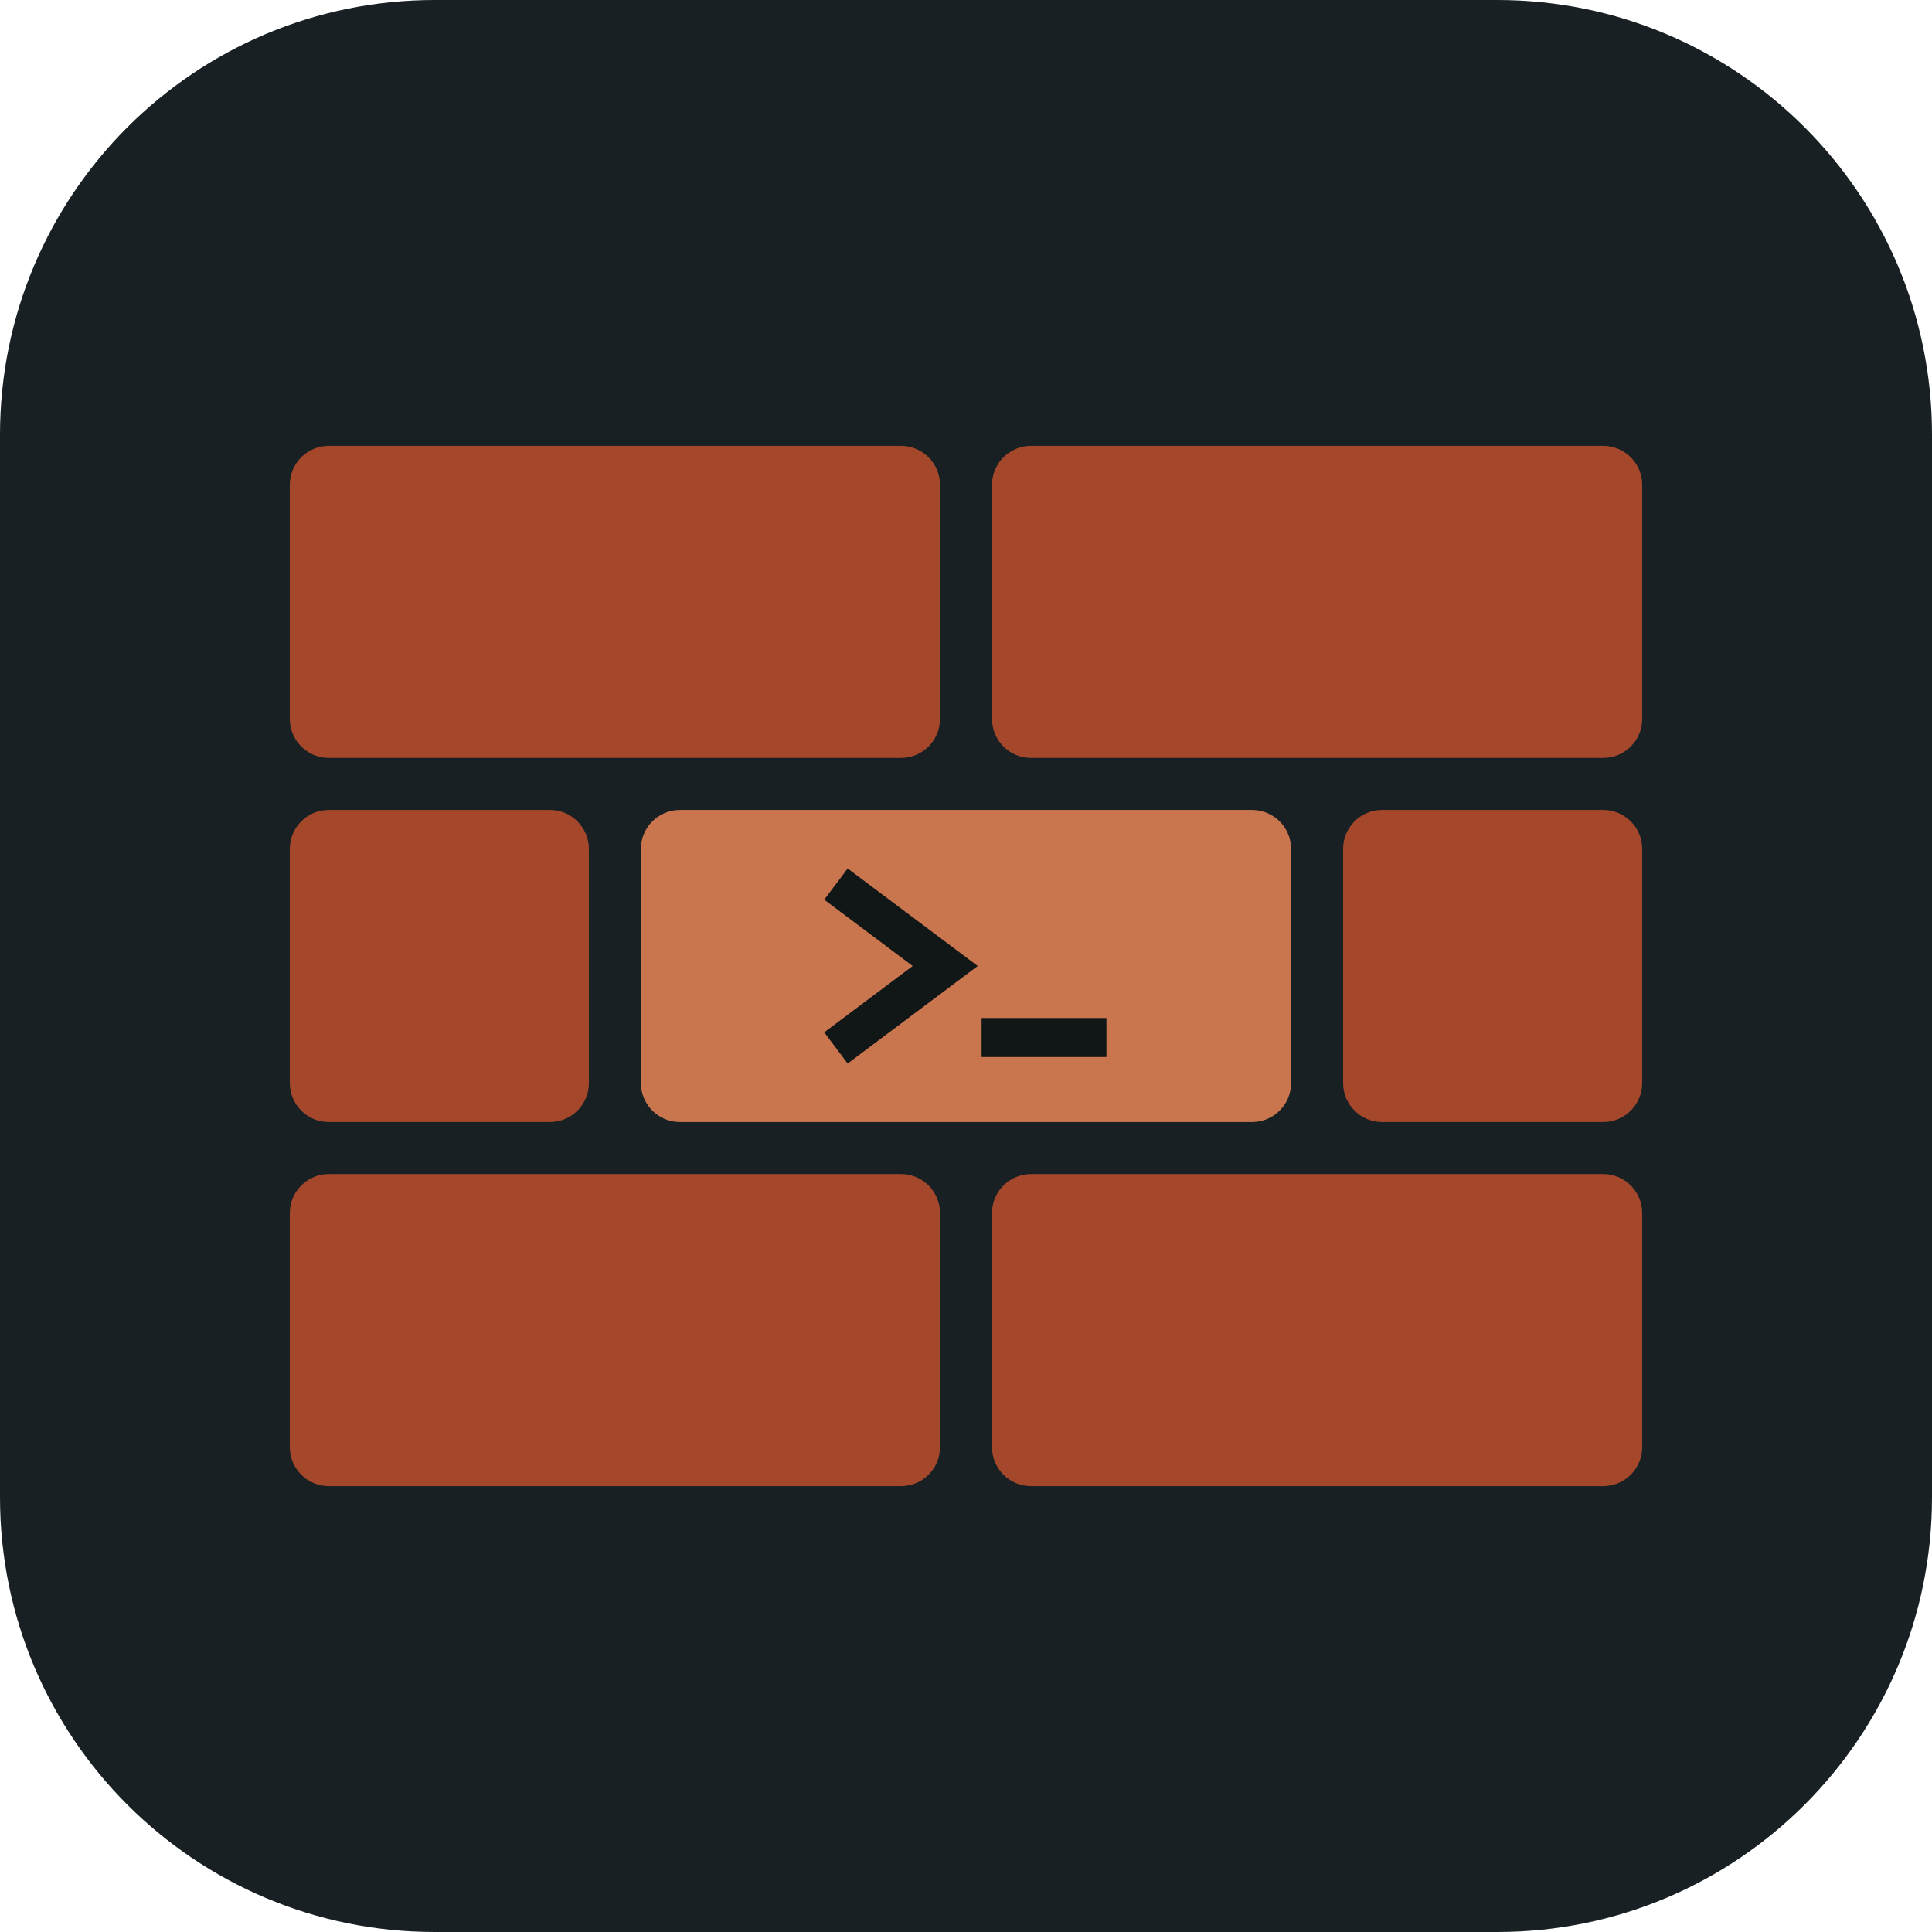
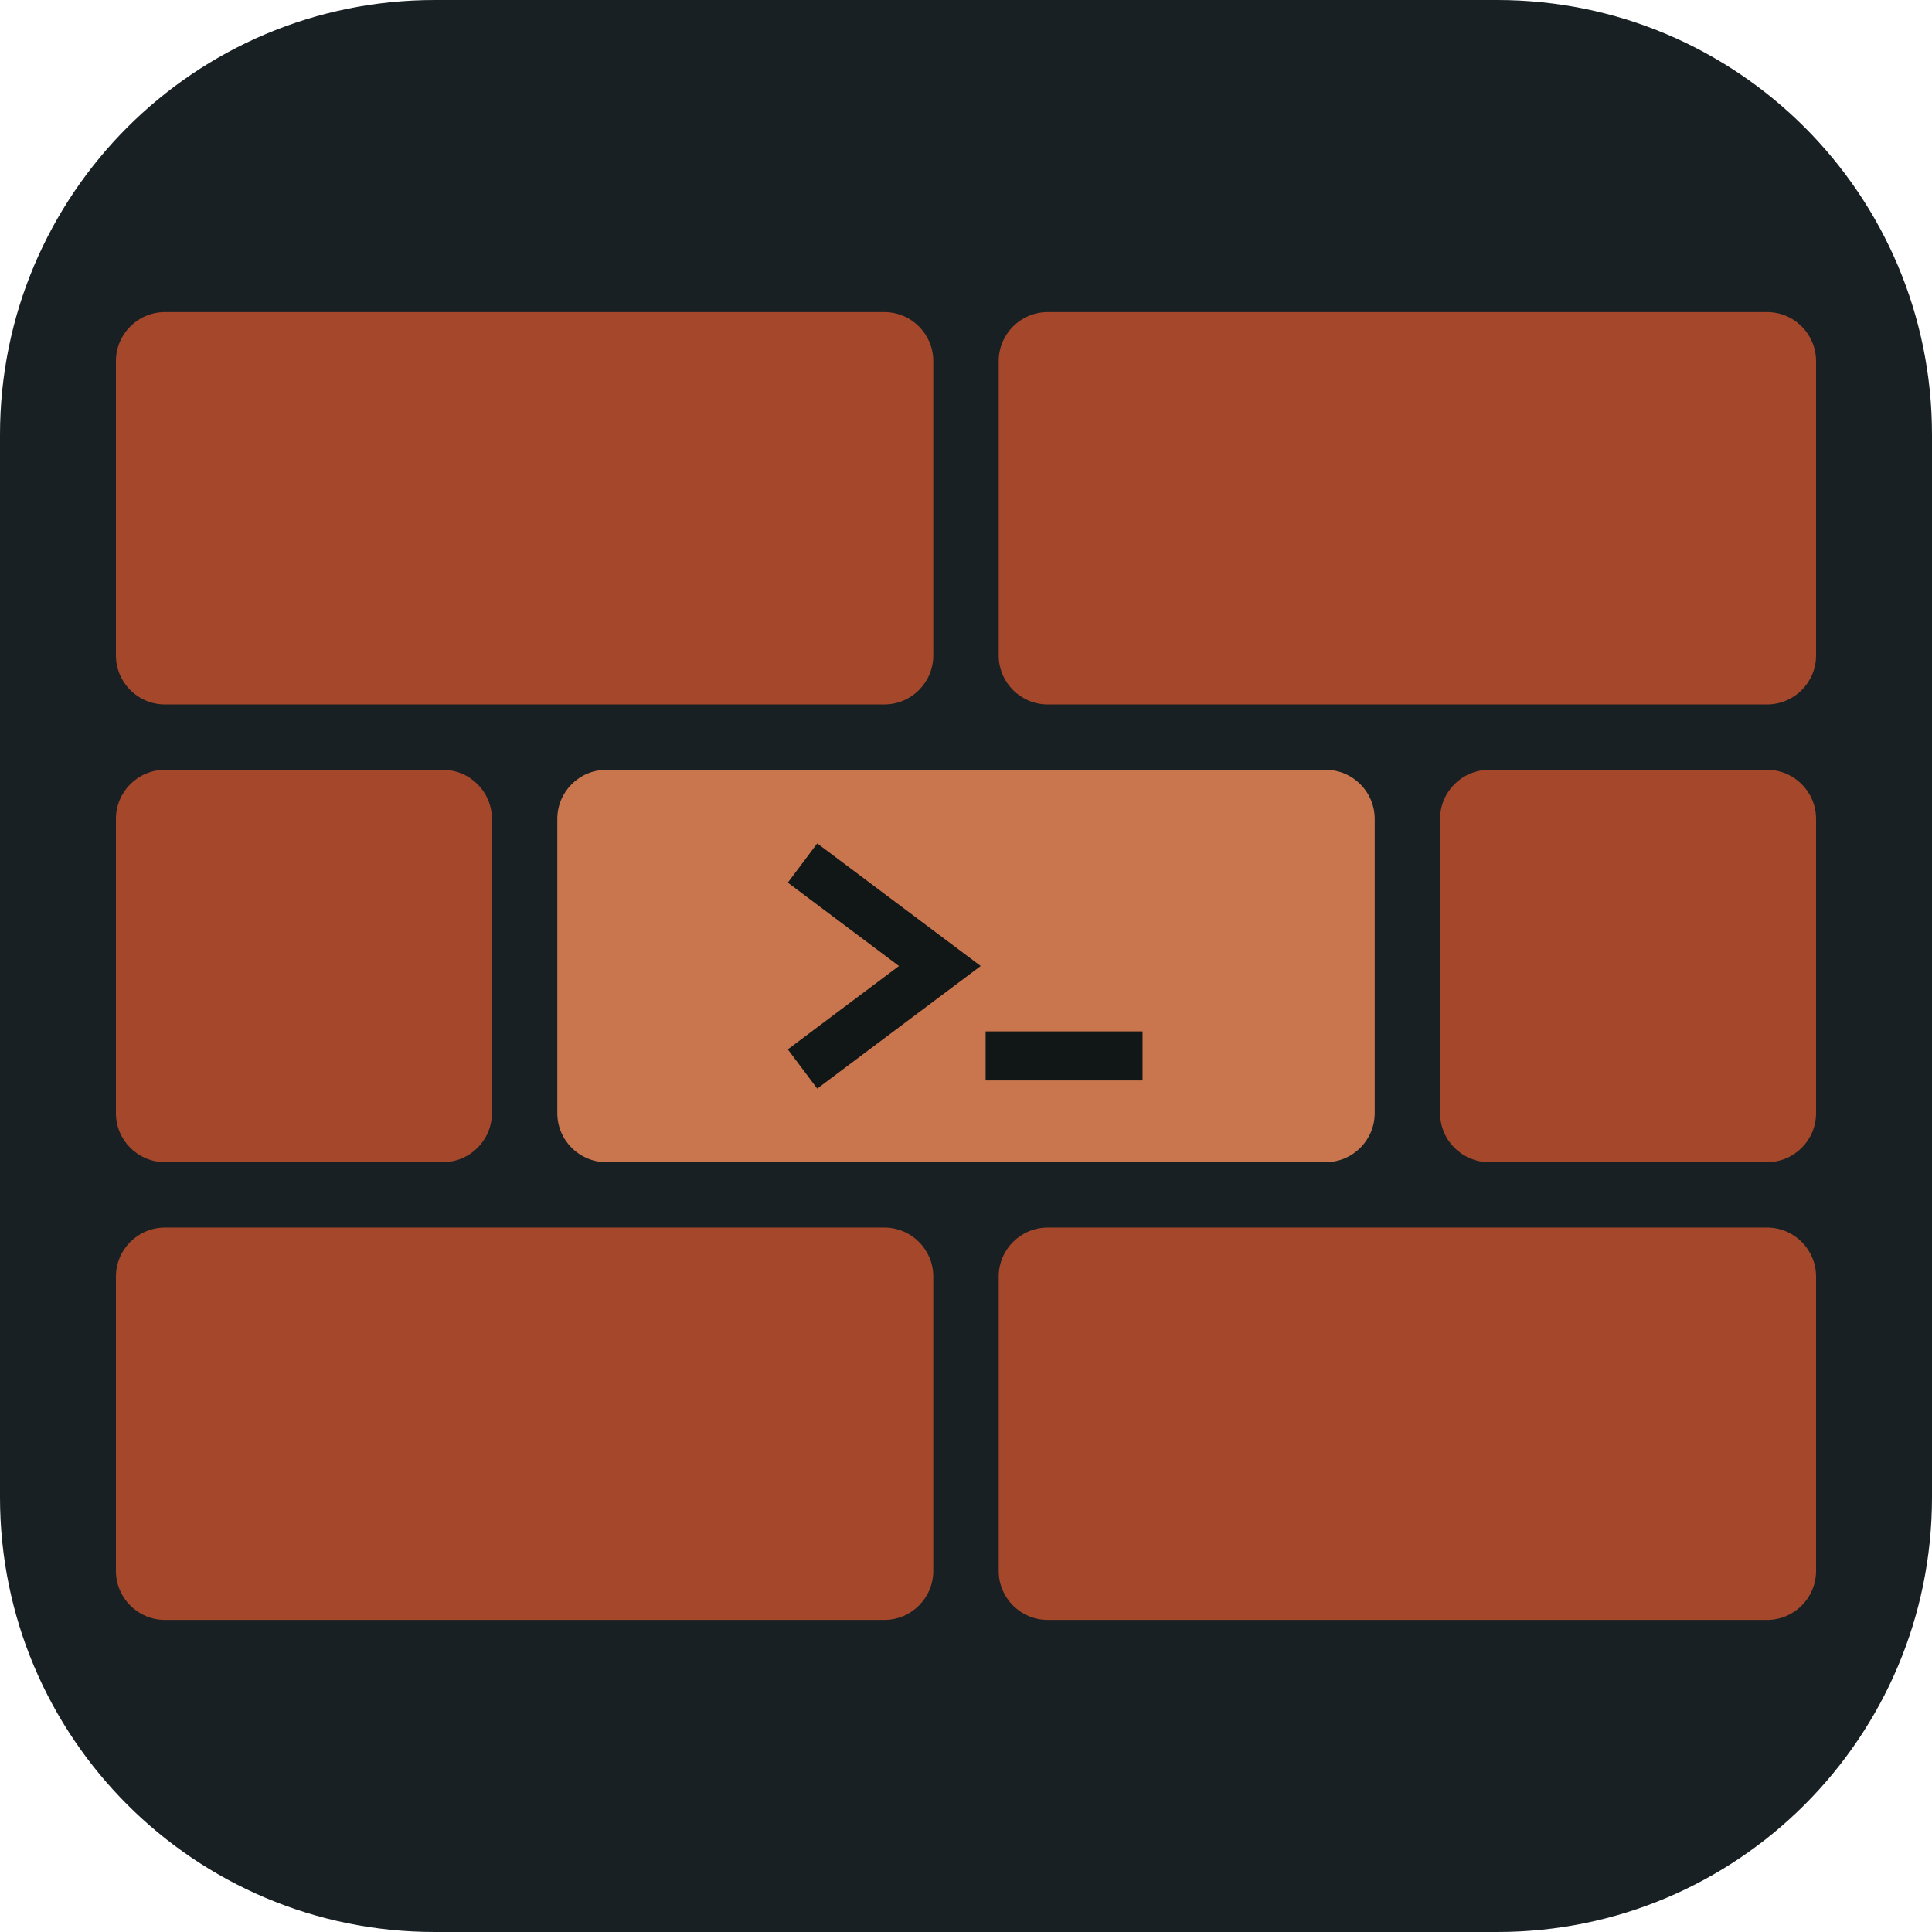
<svg xmlns="http://www.w3.org/2000/svg" viewBox="0 0 100 100" role="img" aria-label="tiili">
  <rect width="100" height="100" rx="22.5" fill="#182023" />
-   <g transform="translate(15 23.077) scale(1.34615)">
+   <g transform="translate(6 16.154) scale(1.69231)">
    <g fill="#A4472B">
      <rect x="0" y="0" width="25" height="12" rx="1.5" />
      <rect x="27" y="0" width="25" height="12" rx="1.5" />
      <rect x="0" y="14" width="11.5" height="12" rx="1.5" />
      <rect x="13.5" y="14" width="25" height="12" rx="1.5" fill="#C9764F" />
      <rect x="40.5" y="14" width="11.5" height="12" rx="1.5" />
      <rect x="0" y="28" width="25" height="12" rx="1.5" />
      <rect x="27" y="28" width="25" height="12" rx="1.5" />
    </g>
    <path d="M21.6 17.3 L25.2 20 L21.6 22.7" fill="none" stroke="#111617" stroke-width="1.5" stroke-linecap="square" stroke-linejoin="miter" />
    <rect x="26.6" y="22.0" width="4.8" height="1.5" fill="#111617" />
  </g>
</svg>
